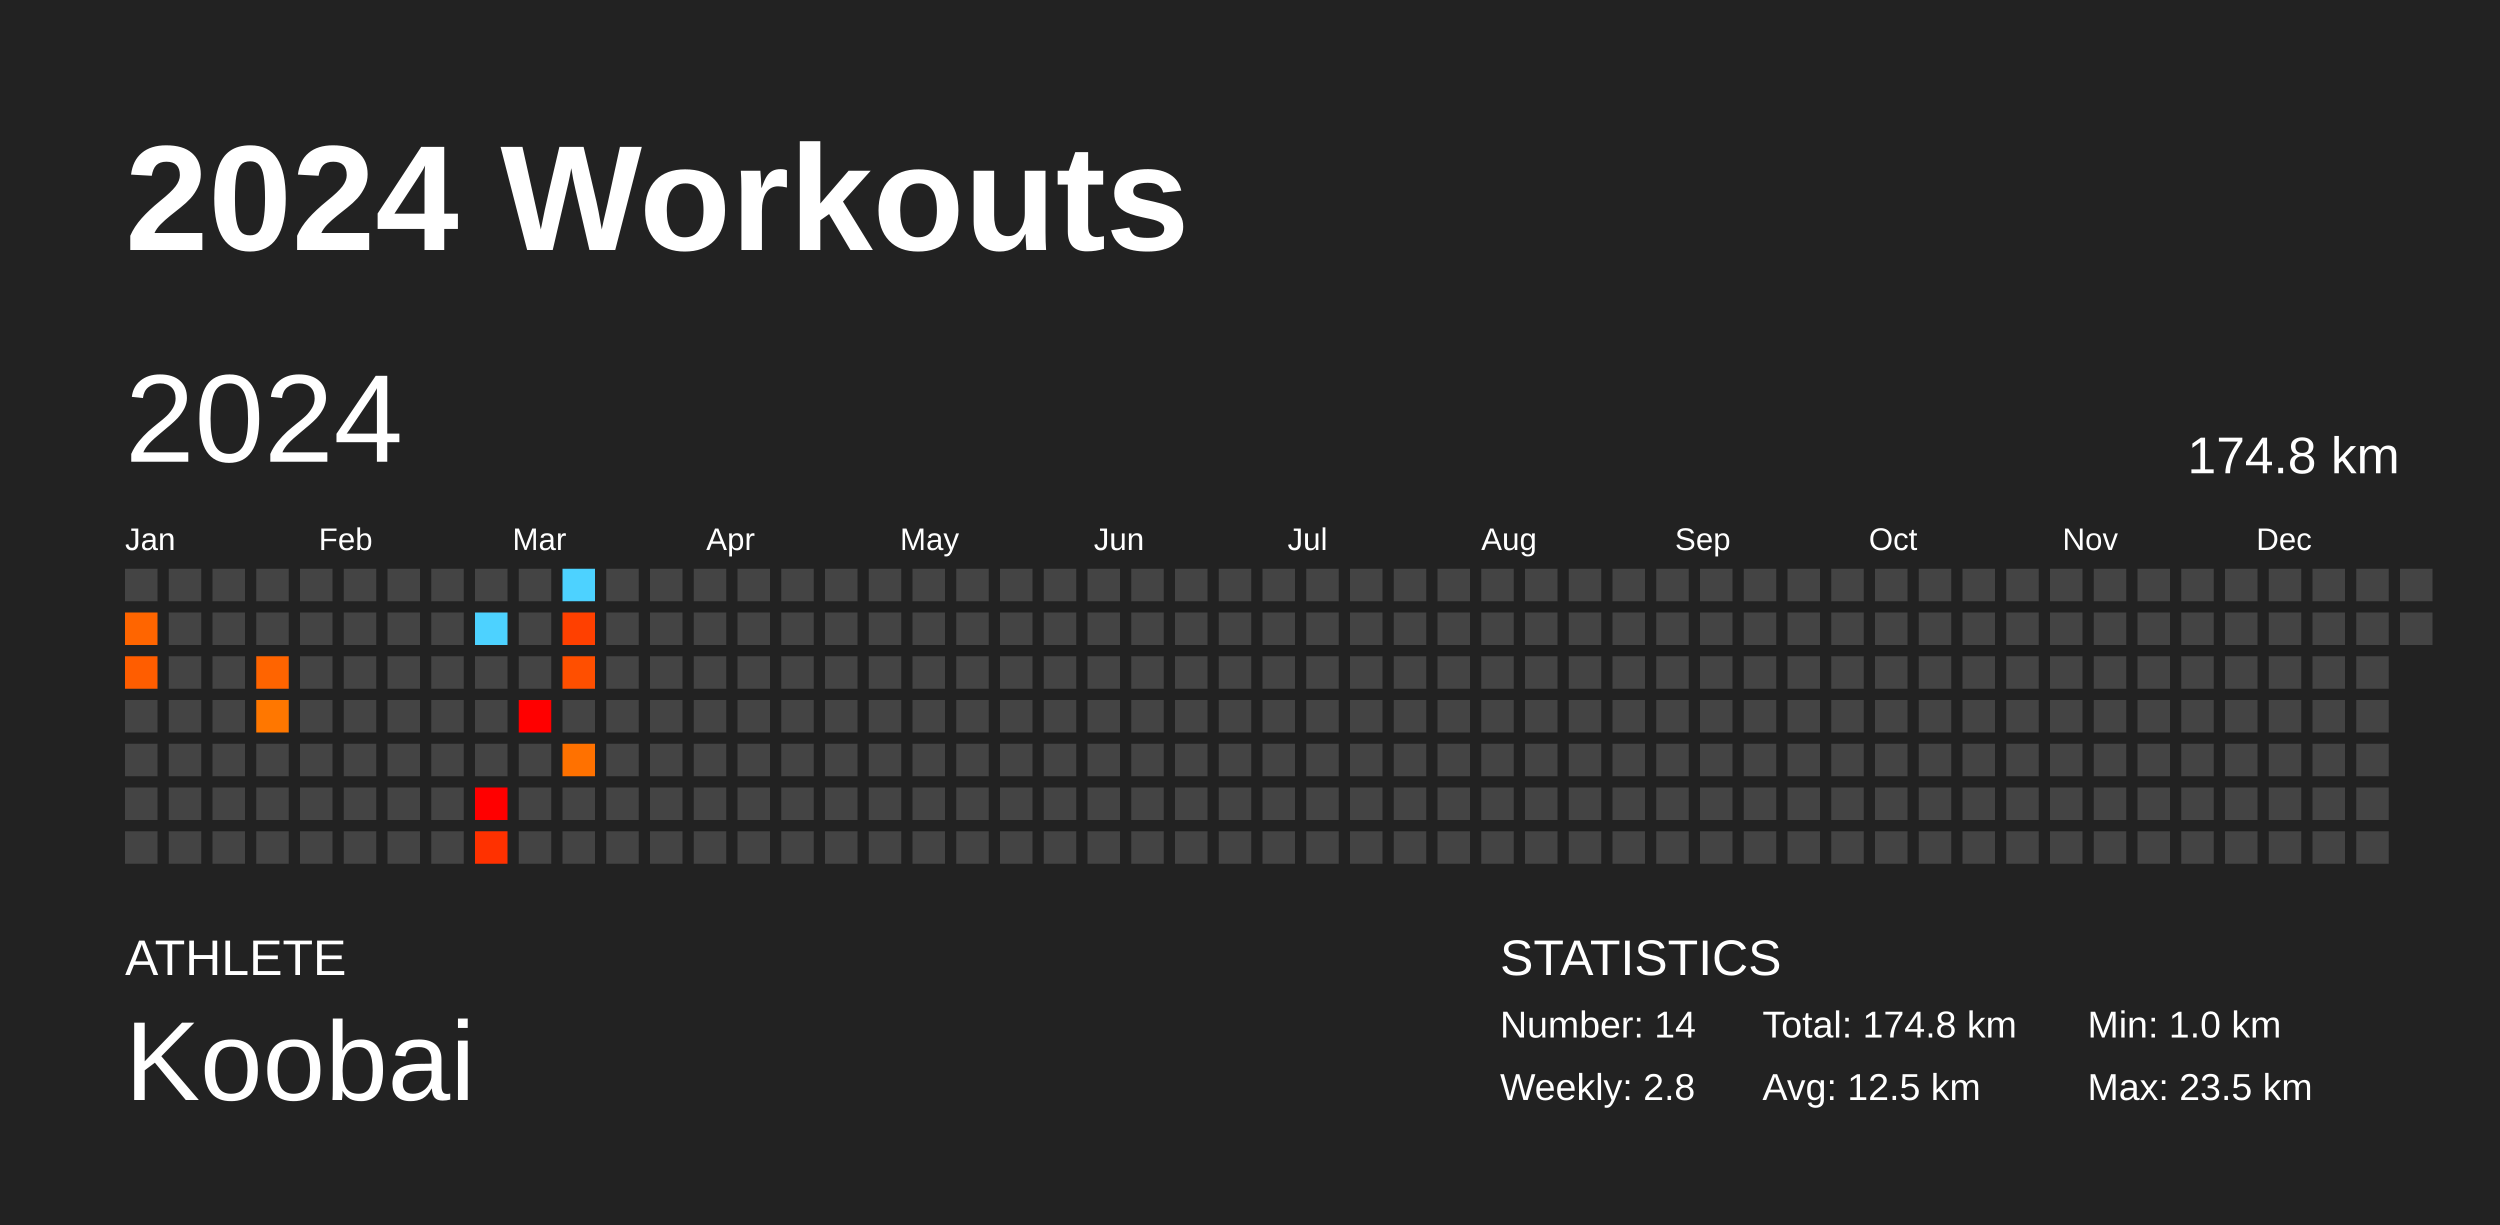
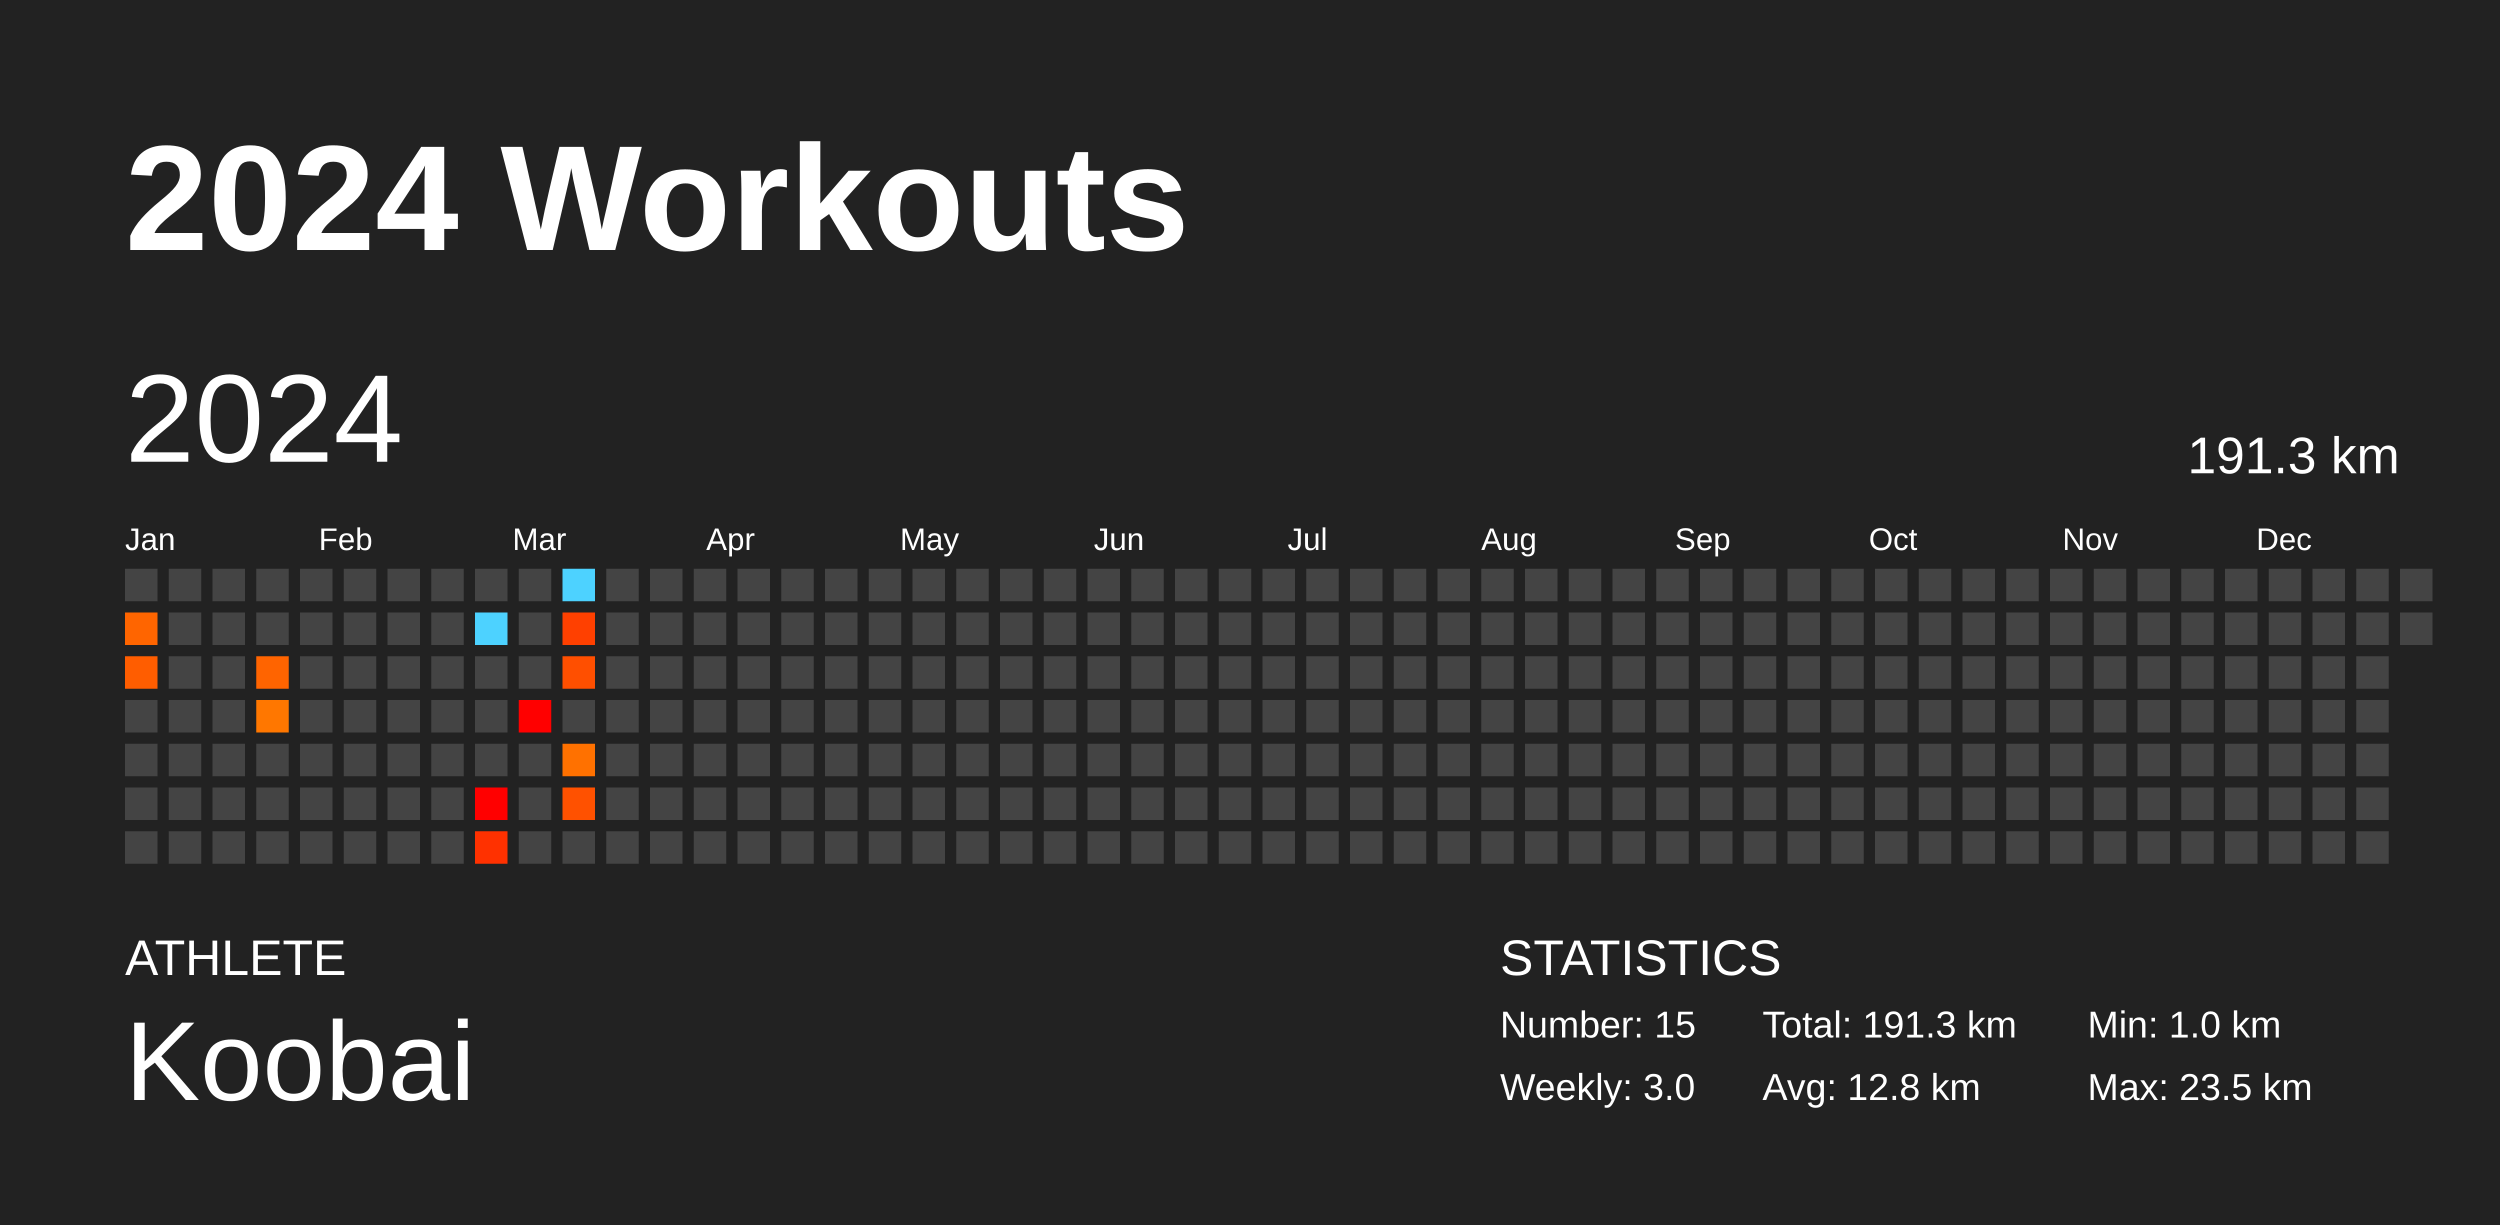
<svg xmlns="http://www.w3.org/2000/svg" baseProfile="full" height="98mm" version="1.1" viewBox="0,0,200,98" width="200mm">
  <defs />
  <rect fill="#222222" height="98" width="200" x="0" y="0" />
  <text fill="#FFFFFF" style="font-size:12px; font-family:Arial; font-weight:bold;" x="10" y="20">2024 Workouts</text>
  <text fill="#FFFFFF" style="font-size:4px; font-family:Arial" x="10" y="78">ATHLETE</text>
  <text fill="#FFFFFF" style="font-size:9px; font-family:Arial" x="10" y="88">Koobai</text>
  <text fill="#FFFFFF" style="font-size:4px; font-family:Arial" x="120" y="78">STATISTICS</text>
-   <text fill="#FFFFFF" style="font-size:3px; font-family:Arial" x="120" y="83">Number: 14</text>
-   <text fill="#FFFFFF" style="font-size:3px; font-family:Arial" x="120" y="88">Weekly: 2.8</text>
-   <text fill="#FFFFFF" style="font-size:3px; font-family:Arial" x="141" y="83">Total: 174.8 km</text>
-   <text fill="#FFFFFF" style="font-size:3px; font-family:Arial" x="141" y="88">Avg: 12.5 km</text>
+   <text fill="#FFFFFF" style="font-size:3px; font-family:Arial" x="120" y="83">Number: 15</text>
+   <text fill="#FFFFFF" style="font-size:3px; font-family:Arial" x="120" y="88">Weekly: 3.0</text>
+   <text fill="#FFFFFF" style="font-size:3px; font-family:Arial" x="141" y="83">Total: 191.3 km</text>
+   <text fill="#FFFFFF" style="font-size:3px; font-family:Arial" x="141" y="88">Avg: 12.8 km</text>
  <text fill="#FFFFFF" style="font-size:3px; font-family:Arial" x="167" y="83">Min: 1.0 km</text>
  <text fill="#FFFFFF" style="font-size:3px; font-family:Arial" x="167" y="88">Max: 23.5 km</text>
  <text dominant-baseline="hanging" fill="#FFFFFF" style="font-size:10.0px; font-family:Arial;" x="10" y="30">2024</text>
-   <text dominant-baseline="hanging" fill="#FFFFFF" style="font-size:4.125px; font-family:Arial;" x="175" y="35">174.8 km</text>
+   <text dominant-baseline="hanging" fill="#FFFFFF" style="font-size:4.125px; font-family:Arial;" x="175" y="35">191.3 km</text>
  <text fill="#FFFFFF" style="font-size:2.5px; font-family:Arial" x="10.0" y="44">Jan</text>
  <text fill="#FFFFFF" style="font-size:2.5px; font-family:Arial" x="25.5" y="44">Feb</text>
  <text fill="#FFFFFF" style="font-size:2.5px; font-family:Arial" x="41.0" y="44">Mar</text>
  <text fill="#FFFFFF" style="font-size:2.5px; font-family:Arial" x="56.5" y="44">Apr</text>
  <text fill="#FFFFFF" style="font-size:2.5px; font-family:Arial" x="72.0" y="44">May</text>
  <text fill="#FFFFFF" style="font-size:2.5px; font-family:Arial" x="87.5" y="44">Jun</text>
  <text fill="#FFFFFF" style="font-size:2.5px; font-family:Arial" x="103.0" y="44">Jul</text>
  <text fill="#FFFFFF" style="font-size:2.5px; font-family:Arial" x="118.5" y="44">Aug</text>
  <text fill="#FFFFFF" style="font-size:2.5px; font-family:Arial" x="134.0" y="44">Sep</text>
  <text fill="#FFFFFF" style="font-size:2.5px; font-family:Arial" x="149.5" y="44">Oct</text>
  <text fill="#FFFFFF" style="font-size:2.5px; font-family:Arial" x="165.0" y="44">Nov</text>
  <text fill="#FFFFFF" style="font-size:2.5px; font-family:Arial" x="180.5" y="44">Dec</text>
  <rect fill="#444444" height="2.6" width="2.6" x="10.0" y="45.5" />
  <rect fill="#ff6500" height="2.6" width="2.6" x="10.0" y="49.0" />
  <rect fill="#ff5d00" height="2.6" width="2.6" x="10.0" y="52.5" />
  <rect fill="#444444" height="2.6" width="2.6" x="10.0" y="56.0" />
  <rect fill="#444444" height="2.6" width="2.6" x="10.0" y="59.5" />
  <rect fill="#444444" height="2.6" width="2.6" x="10.0" y="63.0" />
  <rect fill="#444444" height="2.6" width="2.6" x="10.0" y="66.5" />
  <rect fill="#444444" height="2.6" width="2.6" x="13.5" y="45.5" />
  <rect fill="#444444" height="2.6" width="2.6" x="13.5" y="49.0" />
  <rect fill="#444444" height="2.6" width="2.6" x="13.5" y="52.5" />
  <rect fill="#444444" height="2.6" width="2.6" x="13.5" y="56.0" />
  <rect fill="#444444" height="2.6" width="2.6" x="13.5" y="59.5" />
  <rect fill="#444444" height="2.6" width="2.6" x="13.5" y="63.0" />
  <rect fill="#444444" height="2.6" width="2.6" x="13.5" y="66.5" />
  <rect fill="#444444" height="2.6" width="2.6" x="17.0" y="45.5" />
  <rect fill="#444444" height="2.6" width="2.6" x="17.0" y="49.0" />
  <rect fill="#444444" height="2.6" width="2.6" x="17.0" y="52.5" />
  <rect fill="#444444" height="2.6" width="2.6" x="17.0" y="56.0" />
  <rect fill="#444444" height="2.6" width="2.6" x="17.0" y="59.5" />
  <rect fill="#444444" height="2.6" width="2.6" x="17.0" y="63.0" />
  <rect fill="#444444" height="2.6" width="2.6" x="17.0" y="66.5" />
  <rect fill="#444444" height="2.6" width="2.6" x="20.5" y="45.5" />
  <rect fill="#444444" height="2.6" width="2.6" x="20.5" y="49.0" />
  <rect fill="#ff6400" height="2.6" width="2.6" x="20.5" y="52.5" />
  <rect fill="#ff7700" height="2.6" width="2.6" x="20.5" y="56.0" />
  <rect fill="#444444" height="2.6" width="2.6" x="20.5" y="59.5" />
  <rect fill="#444444" height="2.6" width="2.6" x="20.5" y="63.0" />
  <rect fill="#444444" height="2.6" width="2.6" x="20.5" y="66.5" />
  <rect fill="#444444" height="2.6" width="2.6" x="24.0" y="45.5" />
  <rect fill="#444444" height="2.6" width="2.6" x="24.0" y="49.0" />
  <rect fill="#444444" height="2.6" width="2.6" x="24.0" y="52.5" />
  <rect fill="#444444" height="2.6" width="2.6" x="24.0" y="56.0" />
  <rect fill="#444444" height="2.6" width="2.6" x="24.0" y="59.5" />
  <rect fill="#444444" height="2.6" width="2.6" x="24.0" y="63.0" />
  <rect fill="#444444" height="2.6" width="2.6" x="24.0" y="66.5" />
  <rect fill="#444444" height="2.6" width="2.6" x="27.5" y="45.5" />
  <rect fill="#444444" height="2.6" width="2.6" x="27.5" y="49.0" />
  <rect fill="#444444" height="2.6" width="2.6" x="27.5" y="52.5" />
  <rect fill="#444444" height="2.6" width="2.6" x="27.5" y="56.0" />
  <rect fill="#444444" height="2.6" width="2.6" x="27.5" y="59.5" />
  <rect fill="#444444" height="2.6" width="2.6" x="27.5" y="63.0" />
  <rect fill="#444444" height="2.6" width="2.6" x="27.5" y="66.5" />
  <rect fill="#444444" height="2.6" width="2.6" x="31.0" y="45.5" />
  <rect fill="#444444" height="2.6" width="2.6" x="31.0" y="49.0" />
  <rect fill="#444444" height="2.6" width="2.6" x="31.0" y="52.5" />
  <rect fill="#444444" height="2.6" width="2.6" x="31.0" y="56.0" />
  <rect fill="#444444" height="2.6" width="2.6" x="31.0" y="59.5" />
  <rect fill="#444444" height="2.6" width="2.6" x="31.0" y="63.0" />
  <rect fill="#444444" height="2.6" width="2.6" x="31.0" y="66.5" />
  <rect fill="#444444" height="2.6" width="2.6" x="34.5" y="45.5" />
  <rect fill="#444444" height="2.6" width="2.6" x="34.5" y="49.0" />
  <rect fill="#444444" height="2.6" width="2.6" x="34.5" y="52.5" />
  <rect fill="#444444" height="2.6" width="2.6" x="34.5" y="56.0" />
  <rect fill="#444444" height="2.6" width="2.6" x="34.5" y="59.5" />
  <rect fill="#444444" height="2.6" width="2.6" x="34.5" y="63.0" />
  <rect fill="#444444" height="2.6" width="2.6" x="34.5" y="66.5" />
  <rect fill="#444444" height="2.6" width="2.6" x="38.0" y="45.5" />
  <rect fill="#4dd2ff" height="2.6" width="2.6" x="38.0" y="49.0" />
  <rect fill="#444444" height="2.6" width="2.6" x="38.0" y="52.5" />
  <rect fill="#444444" height="2.6" width="2.6" x="38.0" y="56.0" />
  <rect fill="#444444" height="2.6" width="2.6" x="38.0" y="59.5" />
  <rect fill="red" height="2.6" width="2.6" x="38.0" y="63.0" />
  <rect fill="#ff3100" height="2.6" width="2.6" x="38.0" y="66.5" />
  <rect fill="#444444" height="2.6" width="2.6" x="41.5" y="45.5" />
  <rect fill="#444444" height="2.6" width="2.6" x="41.5" y="49.0" />
  <rect fill="#444444" height="2.6" width="2.6" x="41.5" y="52.5" />
  <rect fill="red" height="2.6" width="2.6" x="41.5" y="56.0" />
  <rect fill="#444444" height="2.6" width="2.6" x="41.5" y="59.5" />
  <rect fill="#444444" height="2.6" width="2.6" x="41.5" y="63.0" />
  <rect fill="#444444" height="2.6" width="2.6" x="41.5" y="66.5" />
  <rect fill="#4dd2ff" height="2.6" width="2.6" x="45.0" y="45.5" />
  <rect fill="#ff4000" height="2.6" width="2.6" x="45.0" y="49.0" />
  <rect fill="#ff4f00" height="2.6" width="2.6" x="45.0" y="52.5" />
  <rect fill="#444444" height="2.6" width="2.6" x="45.0" y="56.0" />
  <rect fill="#ff7100" height="2.6" width="2.6" x="45.0" y="59.5" />
-   <rect fill="#444444" height="2.6" width="2.6" x="45.0" y="63.0" />
+   <rect fill="#ff5100" height="2.6" width="2.6" x="45.0" y="63.0" />
  <rect fill="#444444" height="2.6" width="2.6" x="45.0" y="66.5" />
  <rect fill="#444444" height="2.6" width="2.6" x="48.5" y="45.5" />
  <rect fill="#444444" height="2.6" width="2.6" x="48.5" y="49.0" />
  <rect fill="#444444" height="2.6" width="2.6" x="48.5" y="52.5" />
  <rect fill="#444444" height="2.6" width="2.6" x="48.5" y="56.0" />
  <rect fill="#444444" height="2.6" width="2.6" x="48.5" y="59.5" />
  <rect fill="#444444" height="2.6" width="2.6" x="48.5" y="63.0" />
  <rect fill="#444444" height="2.6" width="2.6" x="48.5" y="66.5" />
  <rect fill="#444444" height="2.6" width="2.6" x="52.0" y="45.5" />
  <rect fill="#444444" height="2.6" width="2.6" x="52.0" y="49.0" />
  <rect fill="#444444" height="2.6" width="2.6" x="52.0" y="52.5" />
  <rect fill="#444444" height="2.6" width="2.6" x="52.0" y="56.0" />
  <rect fill="#444444" height="2.6" width="2.6" x="52.0" y="59.5" />
  <rect fill="#444444" height="2.6" width="2.6" x="52.0" y="63.0" />
  <rect fill="#444444" height="2.6" width="2.6" x="52.0" y="66.5" />
  <rect fill="#444444" height="2.6" width="2.6" x="55.5" y="45.5" />
  <rect fill="#444444" height="2.6" width="2.6" x="55.5" y="49.0" />
  <rect fill="#444444" height="2.6" width="2.6" x="55.5" y="52.5" />
  <rect fill="#444444" height="2.6" width="2.6" x="55.5" y="56.0" />
  <rect fill="#444444" height="2.6" width="2.6" x="55.5" y="59.5" />
  <rect fill="#444444" height="2.6" width="2.6" x="55.5" y="63.0" />
  <rect fill="#444444" height="2.6" width="2.6" x="55.5" y="66.5" />
  <rect fill="#444444" height="2.6" width="2.6" x="59.0" y="45.5" />
  <rect fill="#444444" height="2.6" width="2.6" x="59.0" y="49.0" />
  <rect fill="#444444" height="2.6" width="2.6" x="59.0" y="52.5" />
  <rect fill="#444444" height="2.6" width="2.6" x="59.0" y="56.0" />
  <rect fill="#444444" height="2.6" width="2.6" x="59.0" y="59.5" />
  <rect fill="#444444" height="2.6" width="2.6" x="59.0" y="63.0" />
  <rect fill="#444444" height="2.6" width="2.6" x="59.0" y="66.5" />
  <rect fill="#444444" height="2.6" width="2.6" x="62.5" y="45.5" />
  <rect fill="#444444" height="2.6" width="2.6" x="62.5" y="49.0" />
  <rect fill="#444444" height="2.6" width="2.6" x="62.5" y="52.5" />
  <rect fill="#444444" height="2.6" width="2.6" x="62.5" y="56.0" />
  <rect fill="#444444" height="2.6" width="2.6" x="62.5" y="59.5" />
  <rect fill="#444444" height="2.6" width="2.6" x="62.5" y="63.0" />
  <rect fill="#444444" height="2.6" width="2.6" x="62.5" y="66.5" />
  <rect fill="#444444" height="2.6" width="2.6" x="66.0" y="45.5" />
  <rect fill="#444444" height="2.6" width="2.6" x="66.0" y="49.0" />
  <rect fill="#444444" height="2.6" width="2.6" x="66.0" y="52.5" />
  <rect fill="#444444" height="2.6" width="2.6" x="66.0" y="56.0" />
  <rect fill="#444444" height="2.6" width="2.6" x="66.0" y="59.5" />
  <rect fill="#444444" height="2.6" width="2.6" x="66.0" y="63.0" />
  <rect fill="#444444" height="2.6" width="2.6" x="66.0" y="66.5" />
  <rect fill="#444444" height="2.6" width="2.6" x="69.5" y="45.5" />
  <rect fill="#444444" height="2.6" width="2.6" x="69.5" y="49.0" />
  <rect fill="#444444" height="2.6" width="2.6" x="69.5" y="52.5" />
  <rect fill="#444444" height="2.6" width="2.6" x="69.5" y="56.0" />
  <rect fill="#444444" height="2.6" width="2.6" x="69.5" y="59.5" />
  <rect fill="#444444" height="2.6" width="2.6" x="69.5" y="63.0" />
  <rect fill="#444444" height="2.6" width="2.6" x="69.5" y="66.5" />
  <rect fill="#444444" height="2.6" width="2.6" x="73.0" y="45.5" />
  <rect fill="#444444" height="2.6" width="2.6" x="73.0" y="49.0" />
  <rect fill="#444444" height="2.6" width="2.6" x="73.0" y="52.5" />
  <rect fill="#444444" height="2.6" width="2.6" x="73.0" y="56.0" />
  <rect fill="#444444" height="2.6" width="2.6" x="73.0" y="59.5" />
  <rect fill="#444444" height="2.6" width="2.6" x="73.0" y="63.0" />
  <rect fill="#444444" height="2.6" width="2.6" x="73.0" y="66.5" />
  <rect fill="#444444" height="2.6" width="2.6" x="76.5" y="45.5" />
  <rect fill="#444444" height="2.6" width="2.6" x="76.5" y="49.0" />
  <rect fill="#444444" height="2.6" width="2.6" x="76.5" y="52.5" />
  <rect fill="#444444" height="2.6" width="2.6" x="76.5" y="56.0" />
  <rect fill="#444444" height="2.6" width="2.6" x="76.5" y="59.5" />
  <rect fill="#444444" height="2.6" width="2.6" x="76.5" y="63.0" />
  <rect fill="#444444" height="2.6" width="2.6" x="76.5" y="66.5" />
  <rect fill="#444444" height="2.6" width="2.6" x="80.0" y="45.5" />
  <rect fill="#444444" height="2.6" width="2.6" x="80.0" y="49.0" />
  <rect fill="#444444" height="2.6" width="2.6" x="80.0" y="52.5" />
  <rect fill="#444444" height="2.6" width="2.6" x="80.0" y="56.0" />
  <rect fill="#444444" height="2.6" width="2.6" x="80.0" y="59.5" />
  <rect fill="#444444" height="2.6" width="2.6" x="80.0" y="63.0" />
  <rect fill="#444444" height="2.6" width="2.6" x="80.0" y="66.5" />
  <rect fill="#444444" height="2.6" width="2.6" x="83.5" y="45.5" />
  <rect fill="#444444" height="2.6" width="2.6" x="83.5" y="49.0" />
  <rect fill="#444444" height="2.6" width="2.6" x="83.5" y="52.5" />
  <rect fill="#444444" height="2.6" width="2.6" x="83.5" y="56.0" />
  <rect fill="#444444" height="2.6" width="2.6" x="83.5" y="59.5" />
  <rect fill="#444444" height="2.6" width="2.6" x="83.5" y="63.0" />
  <rect fill="#444444" height="2.6" width="2.6" x="83.5" y="66.5" />
  <rect fill="#444444" height="2.6" width="2.6" x="87.0" y="45.5" />
  <rect fill="#444444" height="2.6" width="2.6" x="87.0" y="49.0" />
  <rect fill="#444444" height="2.6" width="2.6" x="87.0" y="52.5" />
  <rect fill="#444444" height="2.6" width="2.6" x="87.0" y="56.0" />
  <rect fill="#444444" height="2.6" width="2.6" x="87.0" y="59.5" />
  <rect fill="#444444" height="2.6" width="2.6" x="87.0" y="63.0" />
  <rect fill="#444444" height="2.6" width="2.6" x="87.0" y="66.5" />
  <rect fill="#444444" height="2.6" width="2.6" x="90.5" y="45.5" />
  <rect fill="#444444" height="2.6" width="2.6" x="90.5" y="49.0" />
  <rect fill="#444444" height="2.6" width="2.6" x="90.5" y="52.5" />
  <rect fill="#444444" height="2.6" width="2.6" x="90.5" y="56.0" />
  <rect fill="#444444" height="2.6" width="2.6" x="90.5" y="59.5" />
  <rect fill="#444444" height="2.6" width="2.6" x="90.5" y="63.0" />
  <rect fill="#444444" height="2.6" width="2.6" x="90.5" y="66.5" />
  <rect fill="#444444" height="2.6" width="2.6" x="94.0" y="45.5" />
  <rect fill="#444444" height="2.6" width="2.6" x="94.0" y="49.0" />
  <rect fill="#444444" height="2.6" width="2.6" x="94.0" y="52.5" />
  <rect fill="#444444" height="2.6" width="2.6" x="94.0" y="56.0" />
  <rect fill="#444444" height="2.6" width="2.6" x="94.0" y="59.5" />
  <rect fill="#444444" height="2.6" width="2.6" x="94.0" y="63.0" />
  <rect fill="#444444" height="2.6" width="2.6" x="94.0" y="66.5" />
  <rect fill="#444444" height="2.6" width="2.6" x="97.5" y="45.5" />
  <rect fill="#444444" height="2.6" width="2.6" x="97.5" y="49.0" />
  <rect fill="#444444" height="2.6" width="2.6" x="97.5" y="52.5" />
  <rect fill="#444444" height="2.6" width="2.6" x="97.5" y="56.0" />
  <rect fill="#444444" height="2.6" width="2.6" x="97.5" y="59.5" />
  <rect fill="#444444" height="2.6" width="2.6" x="97.5" y="63.0" />
  <rect fill="#444444" height="2.6" width="2.6" x="97.5" y="66.5" />
  <rect fill="#444444" height="2.6" width="2.6" x="101.0" y="45.5" />
  <rect fill="#444444" height="2.6" width="2.6" x="101.0" y="49.0" />
  <rect fill="#444444" height="2.6" width="2.6" x="101.0" y="52.5" />
  <rect fill="#444444" height="2.6" width="2.6" x="101.0" y="56.0" />
  <rect fill="#444444" height="2.6" width="2.6" x="101.0" y="59.5" />
  <rect fill="#444444" height="2.6" width="2.6" x="101.0" y="63.0" />
  <rect fill="#444444" height="2.6" width="2.6" x="101.0" y="66.5" />
  <rect fill="#444444" height="2.6" width="2.6" x="104.5" y="45.5" />
  <rect fill="#444444" height="2.6" width="2.6" x="104.5" y="49.0" />
  <rect fill="#444444" height="2.6" width="2.6" x="104.5" y="52.5" />
  <rect fill="#444444" height="2.6" width="2.6" x="104.5" y="56.0" />
  <rect fill="#444444" height="2.6" width="2.6" x="104.5" y="59.5" />
  <rect fill="#444444" height="2.6" width="2.6" x="104.5" y="63.0" />
  <rect fill="#444444" height="2.6" width="2.6" x="104.5" y="66.5" />
  <rect fill="#444444" height="2.6" width="2.6" x="108.0" y="45.5" />
  <rect fill="#444444" height="2.6" width="2.6" x="108.0" y="49.0" />
  <rect fill="#444444" height="2.6" width="2.6" x="108.0" y="52.5" />
  <rect fill="#444444" height="2.6" width="2.6" x="108.0" y="56.0" />
  <rect fill="#444444" height="2.6" width="2.6" x="108.0" y="59.5" />
  <rect fill="#444444" height="2.6" width="2.6" x="108.0" y="63.0" />
  <rect fill="#444444" height="2.6" width="2.6" x="108.0" y="66.5" />
  <rect fill="#444444" height="2.6" width="2.6" x="111.5" y="45.5" />
  <rect fill="#444444" height="2.6" width="2.6" x="111.5" y="49.0" />
  <rect fill="#444444" height="2.6" width="2.6" x="111.5" y="52.5" />
  <rect fill="#444444" height="2.6" width="2.6" x="111.5" y="56.0" />
  <rect fill="#444444" height="2.6" width="2.6" x="111.5" y="59.5" />
  <rect fill="#444444" height="2.6" width="2.6" x="111.5" y="63.0" />
  <rect fill="#444444" height="2.6" width="2.6" x="111.5" y="66.5" />
  <rect fill="#444444" height="2.6" width="2.6" x="115.0" y="45.5" />
  <rect fill="#444444" height="2.6" width="2.6" x="115.0" y="49.0" />
  <rect fill="#444444" height="2.6" width="2.6" x="115.0" y="52.5" />
  <rect fill="#444444" height="2.6" width="2.6" x="115.0" y="56.0" />
  <rect fill="#444444" height="2.6" width="2.6" x="115.0" y="59.5" />
  <rect fill="#444444" height="2.6" width="2.6" x="115.0" y="63.0" />
  <rect fill="#444444" height="2.6" width="2.6" x="115.0" y="66.5" />
  <rect fill="#444444" height="2.6" width="2.6" x="118.5" y="45.5" />
  <rect fill="#444444" height="2.6" width="2.6" x="118.5" y="49.0" />
  <rect fill="#444444" height="2.6" width="2.6" x="118.5" y="52.5" />
  <rect fill="#444444" height="2.6" width="2.6" x="118.5" y="56.0" />
  <rect fill="#444444" height="2.6" width="2.6" x="118.5" y="59.5" />
  <rect fill="#444444" height="2.6" width="2.6" x="118.5" y="63.0" />
  <rect fill="#444444" height="2.6" width="2.6" x="118.5" y="66.5" />
  <rect fill="#444444" height="2.6" width="2.6" x="122.0" y="45.5" />
  <rect fill="#444444" height="2.6" width="2.6" x="122.0" y="49.0" />
  <rect fill="#444444" height="2.6" width="2.6" x="122.0" y="52.5" />
  <rect fill="#444444" height="2.6" width="2.6" x="122.0" y="56.0" />
  <rect fill="#444444" height="2.6" width="2.6" x="122.0" y="59.5" />
  <rect fill="#444444" height="2.6" width="2.6" x="122.0" y="63.0" />
  <rect fill="#444444" height="2.6" width="2.6" x="122.0" y="66.5" />
  <rect fill="#444444" height="2.6" width="2.6" x="125.5" y="45.5" />
  <rect fill="#444444" height="2.6" width="2.6" x="125.5" y="49.0" />
  <rect fill="#444444" height="2.6" width="2.6" x="125.5" y="52.5" />
  <rect fill="#444444" height="2.6" width="2.6" x="125.5" y="56.0" />
  <rect fill="#444444" height="2.6" width="2.6" x="125.5" y="59.5" />
  <rect fill="#444444" height="2.6" width="2.6" x="125.5" y="63.0" />
  <rect fill="#444444" height="2.6" width="2.6" x="125.5" y="66.5" />
  <rect fill="#444444" height="2.6" width="2.6" x="129.0" y="45.5" />
  <rect fill="#444444" height="2.6" width="2.6" x="129.0" y="49.0" />
  <rect fill="#444444" height="2.6" width="2.6" x="129.0" y="52.5" />
  <rect fill="#444444" height="2.6" width="2.6" x="129.0" y="56.0" />
  <rect fill="#444444" height="2.6" width="2.6" x="129.0" y="59.5" />
  <rect fill="#444444" height="2.6" width="2.6" x="129.0" y="63.0" />
  <rect fill="#444444" height="2.6" width="2.6" x="129.0" y="66.5" />
  <rect fill="#444444" height="2.6" width="2.6" x="132.5" y="45.5" />
  <rect fill="#444444" height="2.6" width="2.6" x="132.5" y="49.0" />
  <rect fill="#444444" height="2.6" width="2.6" x="132.5" y="52.5" />
  <rect fill="#444444" height="2.6" width="2.6" x="132.5" y="56.0" />
  <rect fill="#444444" height="2.6" width="2.6" x="132.5" y="59.5" />
  <rect fill="#444444" height="2.6" width="2.6" x="132.5" y="63.0" />
  <rect fill="#444444" height="2.6" width="2.6" x="132.5" y="66.5" />
  <rect fill="#444444" height="2.6" width="2.6" x="136.0" y="45.5" />
  <rect fill="#444444" height="2.6" width="2.6" x="136.0" y="49.0" />
  <rect fill="#444444" height="2.6" width="2.6" x="136.0" y="52.5" />
  <rect fill="#444444" height="2.6" width="2.6" x="136.0" y="56.0" />
  <rect fill="#444444" height="2.6" width="2.6" x="136.0" y="59.5" />
  <rect fill="#444444" height="2.6" width="2.6" x="136.0" y="63.0" />
  <rect fill="#444444" height="2.6" width="2.6" x="136.0" y="66.5" />
  <rect fill="#444444" height="2.6" width="2.6" x="139.5" y="45.5" />
  <rect fill="#444444" height="2.6" width="2.6" x="139.5" y="49.0" />
  <rect fill="#444444" height="2.6" width="2.6" x="139.5" y="52.5" />
  <rect fill="#444444" height="2.6" width="2.6" x="139.5" y="56.0" />
  <rect fill="#444444" height="2.6" width="2.6" x="139.5" y="59.5" />
  <rect fill="#444444" height="2.6" width="2.6" x="139.5" y="63.0" />
  <rect fill="#444444" height="2.6" width="2.6" x="139.5" y="66.5" />
  <rect fill="#444444" height="2.6" width="2.6" x="143.0" y="45.5" />
  <rect fill="#444444" height="2.6" width="2.6" x="143.0" y="49.0" />
  <rect fill="#444444" height="2.6" width="2.6" x="143.0" y="52.5" />
  <rect fill="#444444" height="2.6" width="2.6" x="143.0" y="56.0" />
  <rect fill="#444444" height="2.6" width="2.6" x="143.0" y="59.5" />
  <rect fill="#444444" height="2.6" width="2.6" x="143.0" y="63.0" />
  <rect fill="#444444" height="2.6" width="2.6" x="143.0" y="66.5" />
  <rect fill="#444444" height="2.6" width="2.6" x="146.5" y="45.5" />
  <rect fill="#444444" height="2.6" width="2.6" x="146.5" y="49.0" />
  <rect fill="#444444" height="2.6" width="2.6" x="146.5" y="52.5" />
  <rect fill="#444444" height="2.6" width="2.6" x="146.5" y="56.0" />
  <rect fill="#444444" height="2.6" width="2.6" x="146.5" y="59.5" />
  <rect fill="#444444" height="2.6" width="2.6" x="146.5" y="63.0" />
  <rect fill="#444444" height="2.6" width="2.6" x="146.5" y="66.5" />
  <rect fill="#444444" height="2.6" width="2.6" x="150.0" y="45.5" />
  <rect fill="#444444" height="2.6" width="2.6" x="150.0" y="49.0" />
  <rect fill="#444444" height="2.6" width="2.6" x="150.0" y="52.5" />
  <rect fill="#444444" height="2.6" width="2.6" x="150.0" y="56.0" />
  <rect fill="#444444" height="2.6" width="2.6" x="150.0" y="59.5" />
  <rect fill="#444444" height="2.6" width="2.6" x="150.0" y="63.0" />
  <rect fill="#444444" height="2.6" width="2.6" x="150.0" y="66.5" />
  <rect fill="#444444" height="2.6" width="2.6" x="153.5" y="45.5" />
  <rect fill="#444444" height="2.6" width="2.6" x="153.5" y="49.0" />
  <rect fill="#444444" height="2.6" width="2.6" x="153.5" y="52.5" />
  <rect fill="#444444" height="2.6" width="2.6" x="153.5" y="56.0" />
  <rect fill="#444444" height="2.6" width="2.6" x="153.5" y="59.5" />
  <rect fill="#444444" height="2.6" width="2.6" x="153.5" y="63.0" />
  <rect fill="#444444" height="2.6" width="2.6" x="153.5" y="66.5" />
  <rect fill="#444444" height="2.6" width="2.6" x="157.0" y="45.5" />
  <rect fill="#444444" height="2.6" width="2.6" x="157.0" y="49.0" />
  <rect fill="#444444" height="2.6" width="2.6" x="157.0" y="52.5" />
  <rect fill="#444444" height="2.6" width="2.6" x="157.0" y="56.0" />
  <rect fill="#444444" height="2.6" width="2.6" x="157.0" y="59.5" />
  <rect fill="#444444" height="2.6" width="2.6" x="157.0" y="63.0" />
  <rect fill="#444444" height="2.6" width="2.6" x="157.0" y="66.5" />
  <rect fill="#444444" height="2.6" width="2.6" x="160.5" y="45.5" />
  <rect fill="#444444" height="2.6" width="2.6" x="160.5" y="49.0" />
  <rect fill="#444444" height="2.6" width="2.6" x="160.5" y="52.5" />
  <rect fill="#444444" height="2.6" width="2.6" x="160.5" y="56.0" />
  <rect fill="#444444" height="2.6" width="2.6" x="160.5" y="59.5" />
  <rect fill="#444444" height="2.6" width="2.6" x="160.5" y="63.0" />
  <rect fill="#444444" height="2.6" width="2.6" x="160.5" y="66.5" />
  <rect fill="#444444" height="2.6" width="2.6" x="164.0" y="45.5" />
  <rect fill="#444444" height="2.6" width="2.6" x="164.0" y="49.0" />
  <rect fill="#444444" height="2.6" width="2.6" x="164.0" y="52.5" />
  <rect fill="#444444" height="2.6" width="2.6" x="164.0" y="56.0" />
  <rect fill="#444444" height="2.6" width="2.6" x="164.0" y="59.5" />
  <rect fill="#444444" height="2.6" width="2.6" x="164.0" y="63.0" />
  <rect fill="#444444" height="2.6" width="2.6" x="164.0" y="66.5" />
  <rect fill="#444444" height="2.6" width="2.6" x="167.5" y="45.5" />
  <rect fill="#444444" height="2.6" width="2.6" x="167.5" y="49.0" />
  <rect fill="#444444" height="2.6" width="2.6" x="167.5" y="52.5" />
  <rect fill="#444444" height="2.6" width="2.6" x="167.5" y="56.0" />
  <rect fill="#444444" height="2.6" width="2.6" x="167.5" y="59.5" />
  <rect fill="#444444" height="2.6" width="2.6" x="167.5" y="63.0" />
  <rect fill="#444444" height="2.6" width="2.6" x="167.5" y="66.5" />
  <rect fill="#444444" height="2.6" width="2.6" x="171.0" y="45.5" />
  <rect fill="#444444" height="2.6" width="2.6" x="171.0" y="49.0" />
  <rect fill="#444444" height="2.6" width="2.6" x="171.0" y="52.5" />
  <rect fill="#444444" height="2.6" width="2.6" x="171.0" y="56.0" />
  <rect fill="#444444" height="2.6" width="2.6" x="171.0" y="59.5" />
  <rect fill="#444444" height="2.6" width="2.6" x="171.0" y="63.0" />
  <rect fill="#444444" height="2.6" width="2.6" x="171.0" y="66.5" />
  <rect fill="#444444" height="2.6" width="2.6" x="174.5" y="45.5" />
  <rect fill="#444444" height="2.6" width="2.6" x="174.5" y="49.0" />
  <rect fill="#444444" height="2.6" width="2.6" x="174.5" y="52.5" />
  <rect fill="#444444" height="2.6" width="2.6" x="174.5" y="56.0" />
  <rect fill="#444444" height="2.6" width="2.6" x="174.5" y="59.5" />
  <rect fill="#444444" height="2.6" width="2.6" x="174.5" y="63.0" />
  <rect fill="#444444" height="2.6" width="2.6" x="174.5" y="66.5" />
  <rect fill="#444444" height="2.6" width="2.6" x="178.0" y="45.5" />
  <rect fill="#444444" height="2.6" width="2.6" x="178.0" y="49.0" />
  <rect fill="#444444" height="2.6" width="2.6" x="178.0" y="52.5" />
  <rect fill="#444444" height="2.6" width="2.6" x="178.0" y="56.0" />
  <rect fill="#444444" height="2.6" width="2.6" x="178.0" y="59.5" />
  <rect fill="#444444" height="2.6" width="2.6" x="178.0" y="63.0" />
  <rect fill="#444444" height="2.6" width="2.6" x="178.0" y="66.5" />
  <rect fill="#444444" height="2.6" width="2.6" x="181.5" y="45.5" />
  <rect fill="#444444" height="2.6" width="2.6" x="181.5" y="49.0" />
  <rect fill="#444444" height="2.6" width="2.6" x="181.5" y="52.5" />
  <rect fill="#444444" height="2.6" width="2.6" x="181.5" y="56.0" />
  <rect fill="#444444" height="2.6" width="2.6" x="181.5" y="59.5" />
  <rect fill="#444444" height="2.6" width="2.6" x="181.5" y="63.0" />
  <rect fill="#444444" height="2.6" width="2.6" x="181.5" y="66.5" />
  <rect fill="#444444" height="2.6" width="2.6" x="185.0" y="45.5" />
  <rect fill="#444444" height="2.6" width="2.6" x="185.0" y="49.0" />
  <rect fill="#444444" height="2.6" width="2.6" x="185.0" y="52.5" />
  <rect fill="#444444" height="2.6" width="2.6" x="185.0" y="56.0" />
  <rect fill="#444444" height="2.6" width="2.6" x="185.0" y="59.5" />
  <rect fill="#444444" height="2.6" width="2.6" x="185.0" y="63.0" />
  <rect fill="#444444" height="2.6" width="2.6" x="185.0" y="66.5" />
  <rect fill="#444444" height="2.6" width="2.6" x="188.5" y="45.5" />
  <rect fill="#444444" height="2.6" width="2.6" x="188.5" y="49.0" />
  <rect fill="#444444" height="2.6" width="2.6" x="188.5" y="52.5" />
  <rect fill="#444444" height="2.6" width="2.6" x="188.5" y="56.0" />
  <rect fill="#444444" height="2.6" width="2.6" x="188.5" y="59.5" />
  <rect fill="#444444" height="2.6" width="2.6" x="188.5" y="63.0" />
  <rect fill="#444444" height="2.6" width="2.6" x="188.5" y="66.5" />
  <rect fill="#444444" height="2.6" width="2.6" x="192.0" y="45.5" />
  <rect fill="#444444" height="2.6" width="2.6" x="192.0" y="49.0" />
</svg>
